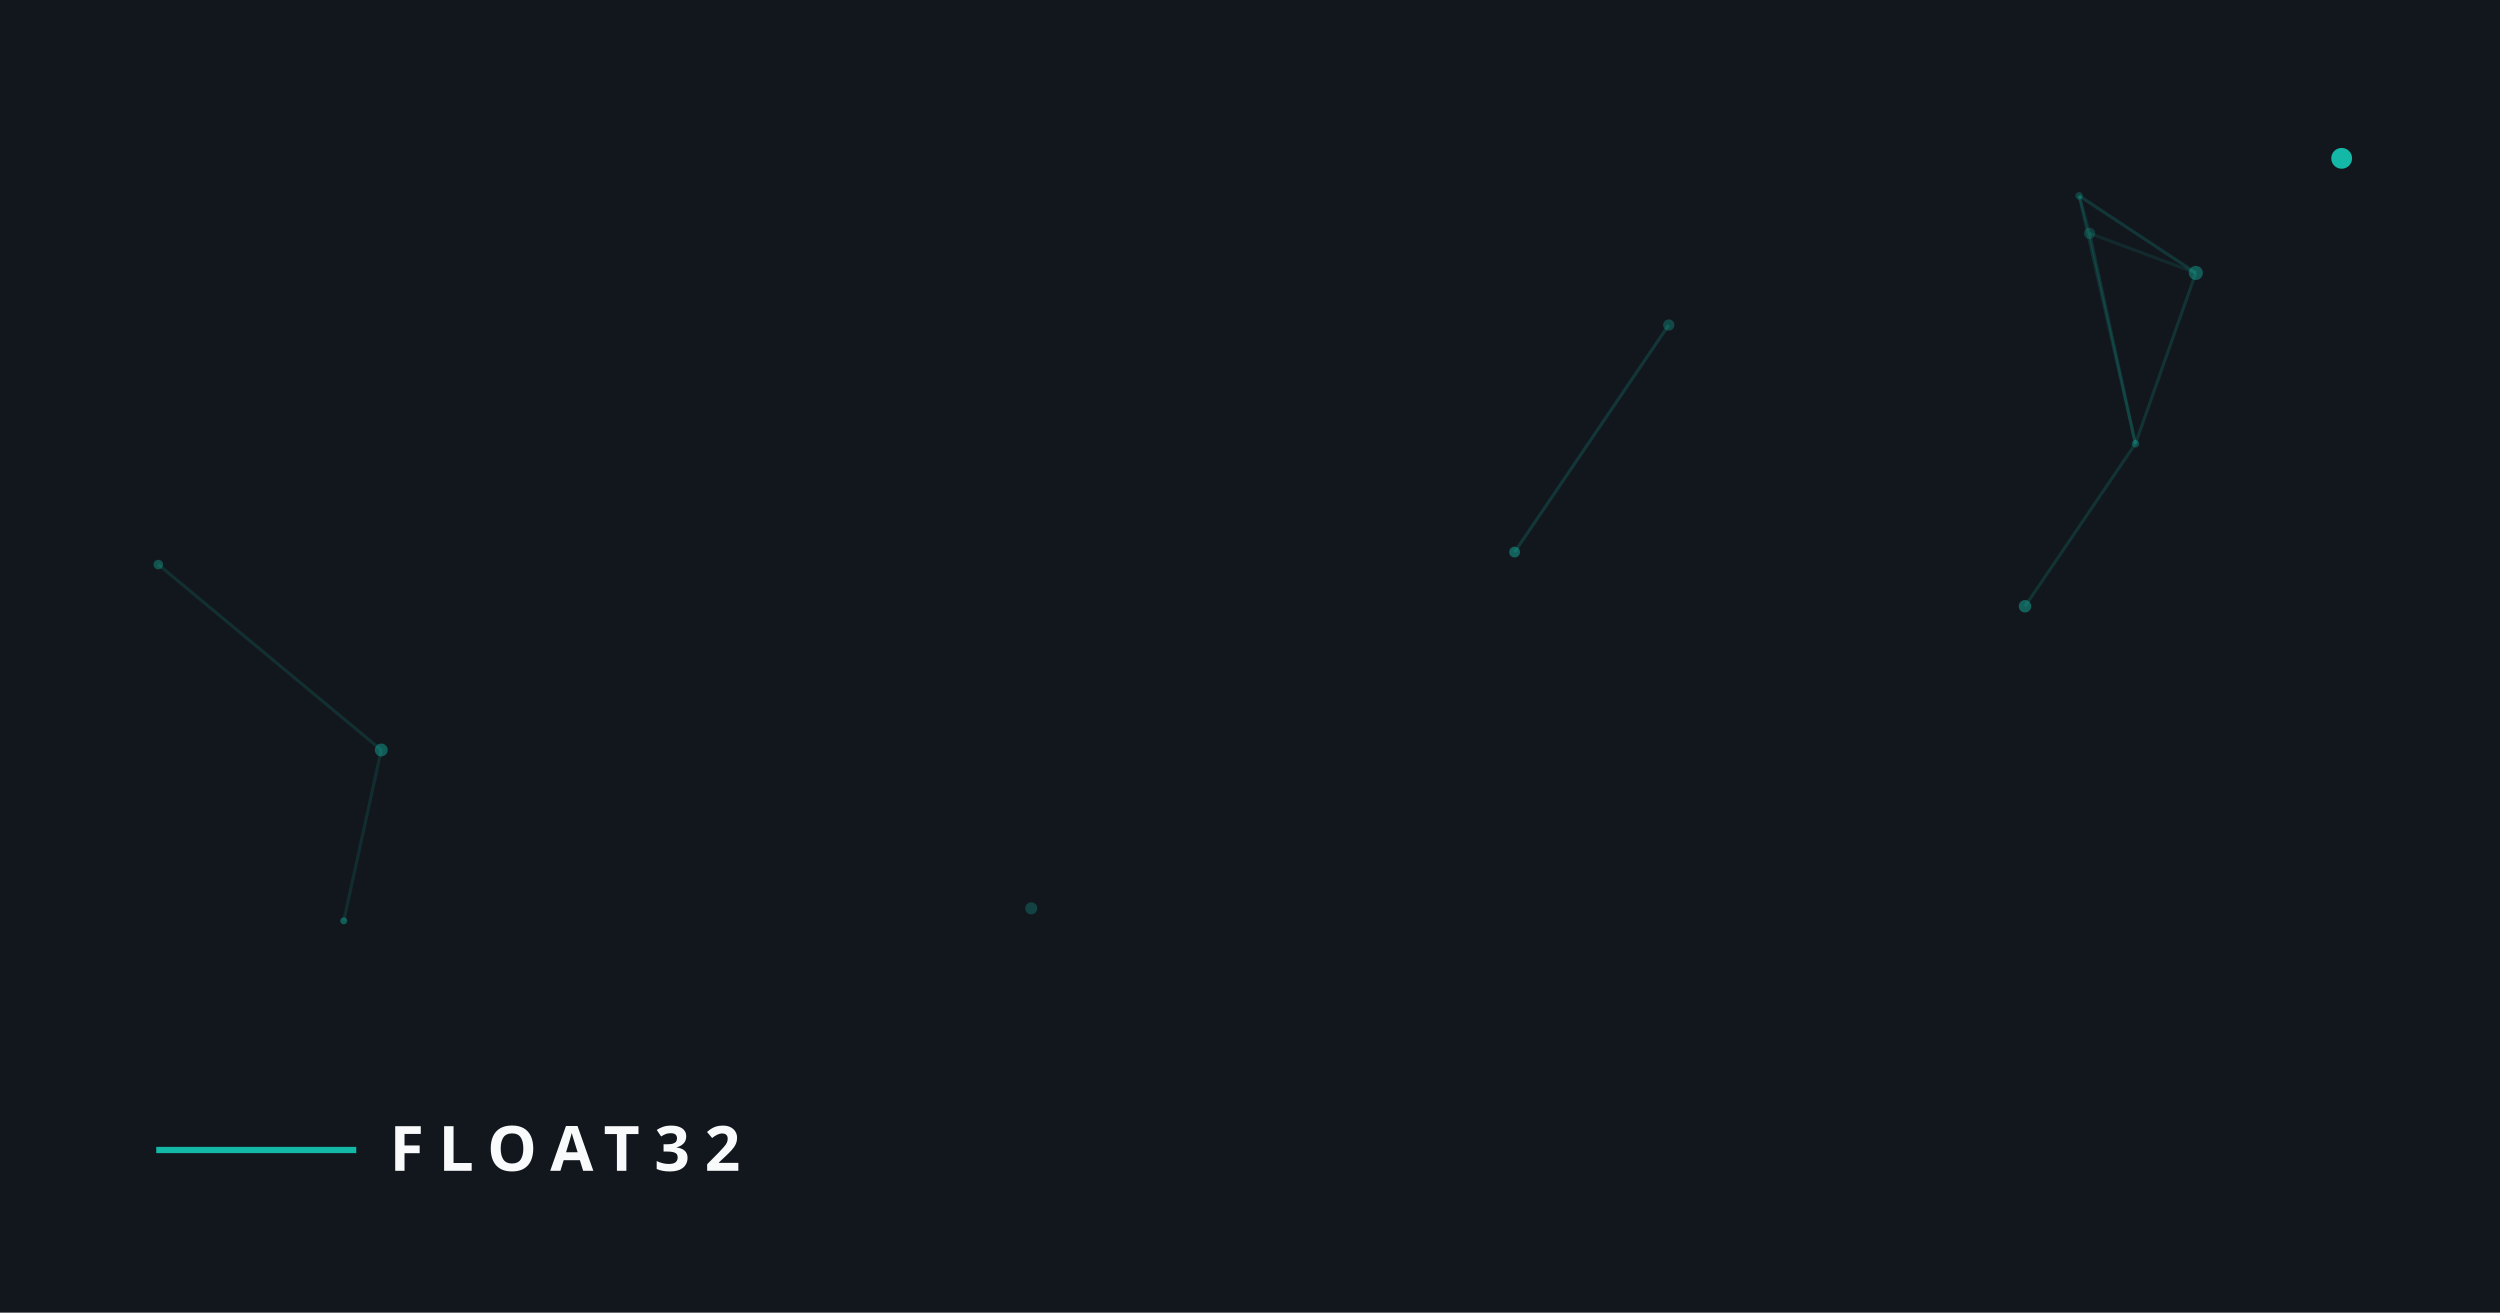
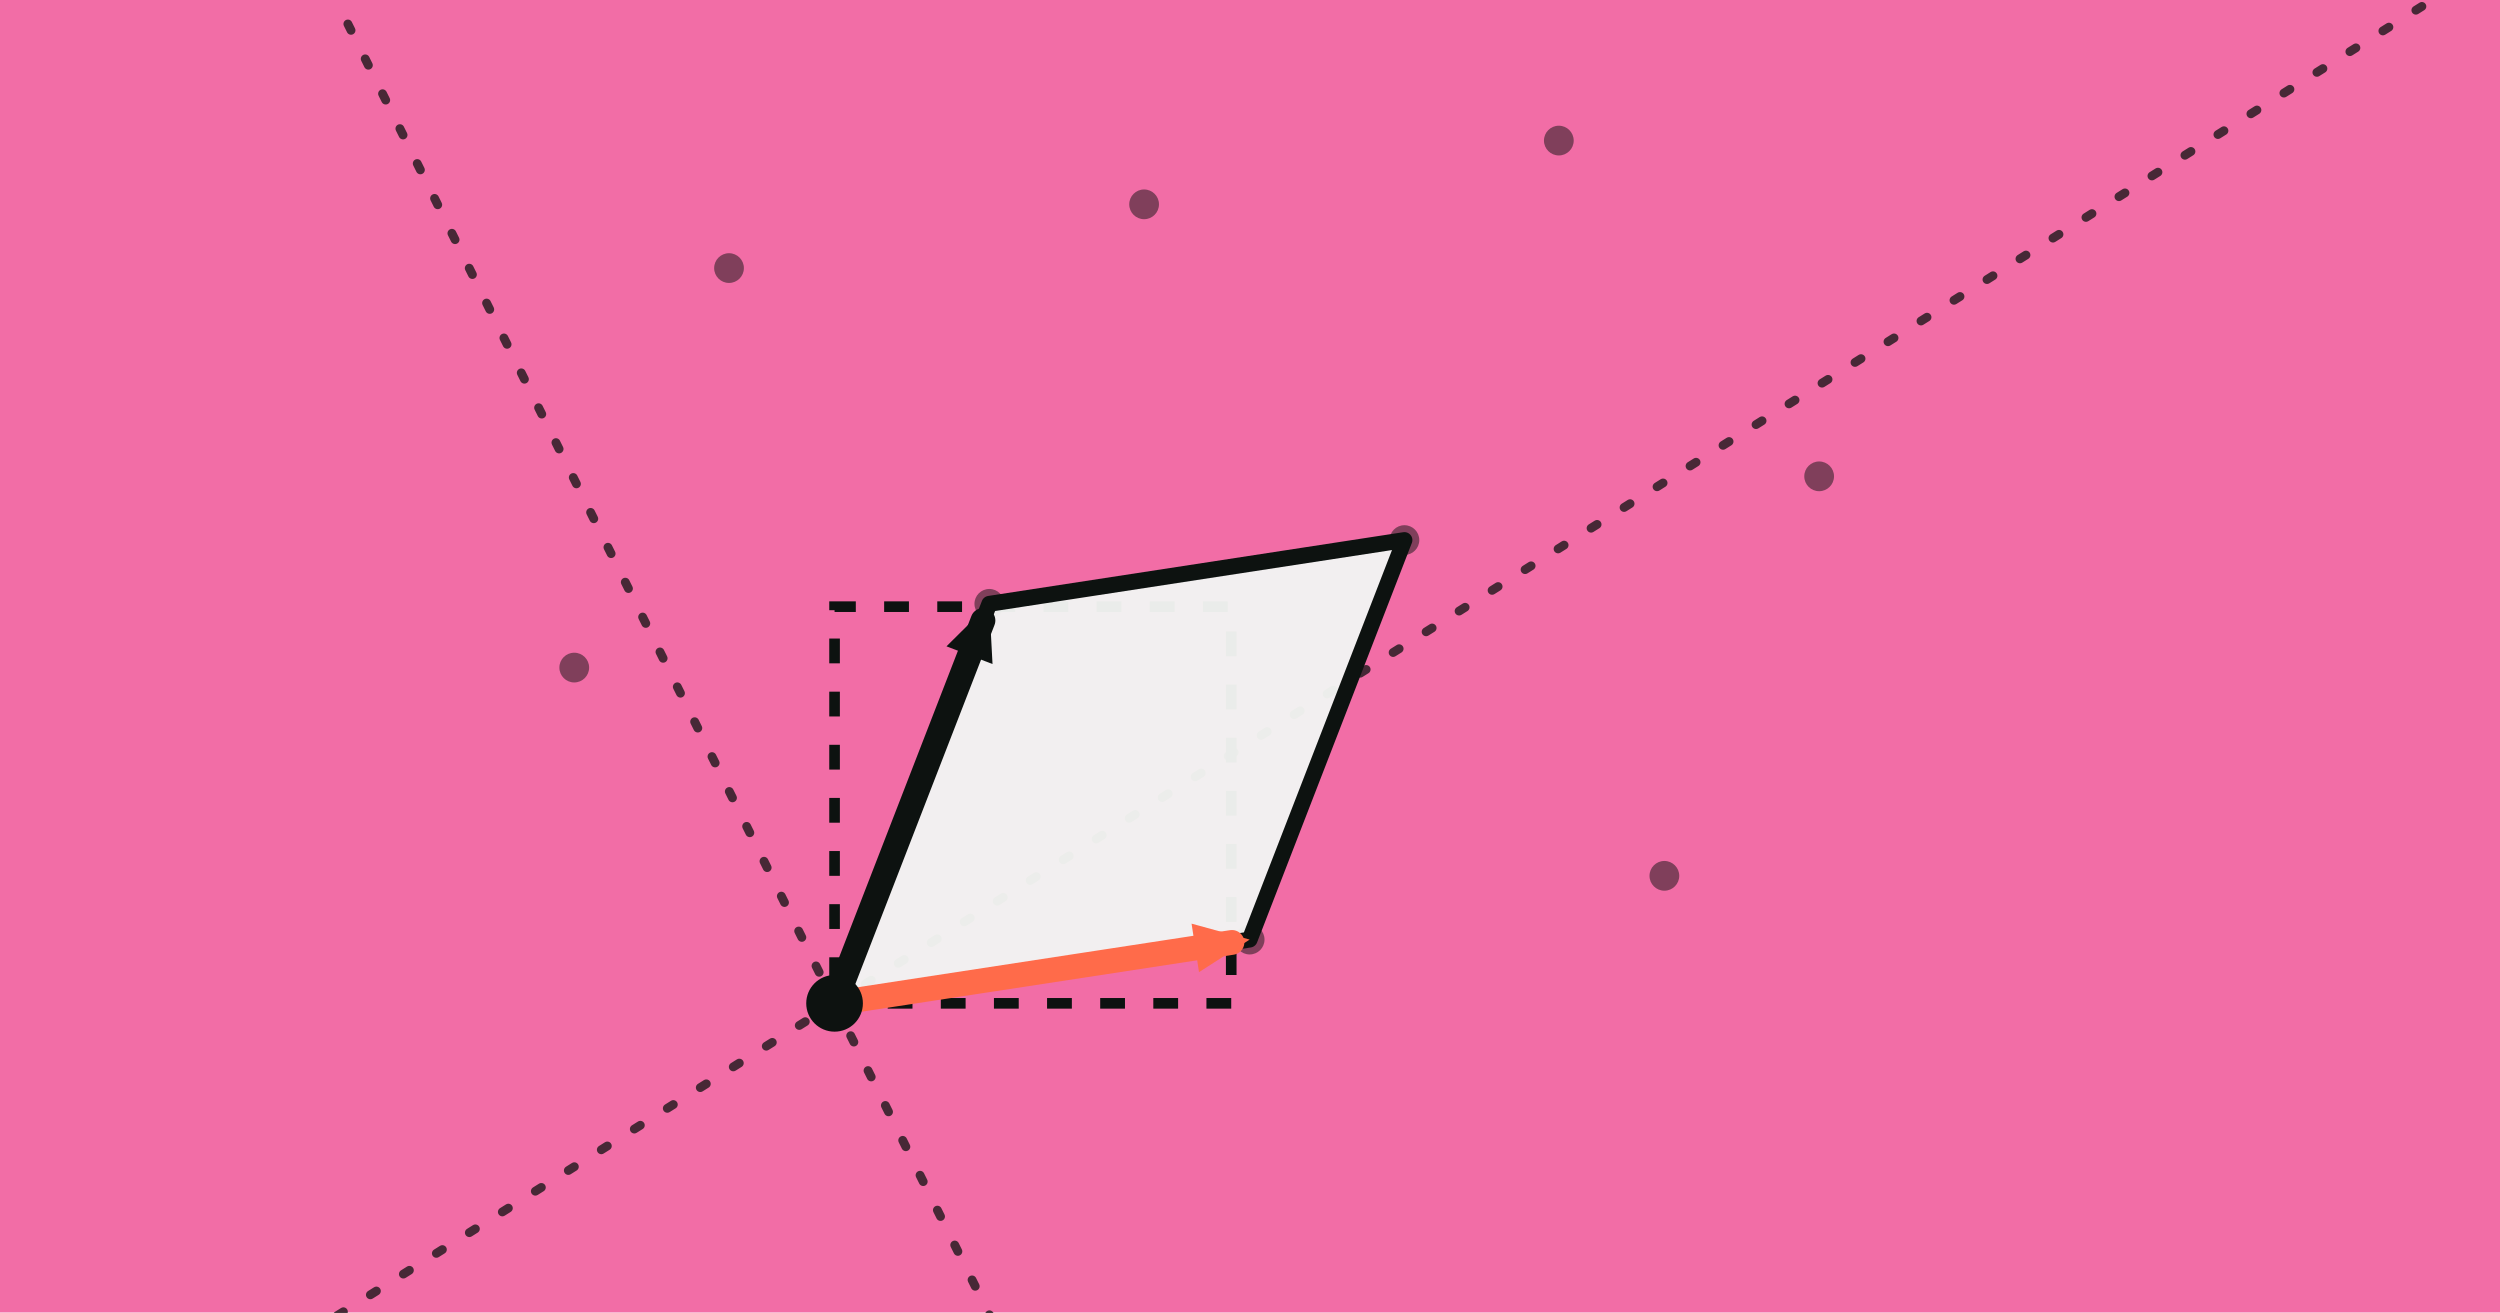
<svg xmlns="http://www.w3.org/2000/svg" viewBox="0 0 1200 630" width="1200" height="630">
-   <rect width="1200" height="630" fill="#0d1117" />
-   <rect x="0" y="0" width="1200" height="630" fill="#151b23" opacity="0.55" />
-   <g>
-     <line x1="972" y1="291" x2="1025" y2="213" stroke="rgba(20,184,166,0.17)" stroke-width="1.5" />
-     <line x1="165" y1="442" x2="183" y2="360" stroke="rgba(20,184,166,0.14)" stroke-width="1.5" />
-     <line x1="76" y1="271" x2="183" y2="360" stroke="rgba(20,184,166,0.15)" stroke-width="1.5" />
-     <line x1="1025" y1="213" x2="1054" y2="131" stroke="rgba(20,184,166,0.17)" stroke-width="1.5" />
-     <line x1="1025" y1="213" x2="1003" y2="112" stroke="rgba(20,184,166,0.17)" stroke-width="1.5" />
-     <line x1="1025" y1="213" x2="998" y2="94" stroke="rgba(20,184,166,0.15)" stroke-width="1.5" />
-     <line x1="1054" y1="131" x2="1003" y2="112" stroke="rgba(20,184,166,0.12)" stroke-width="1.5" />
-     <line x1="1054" y1="131" x2="998" y2="94" stroke="rgba(20,184,166,0.20)" stroke-width="1.5" />
-     <line x1="1003" y1="112" x2="998" y2="94" stroke="rgba(20,184,166,0.14)" stroke-width="1.5" />
-     <line x1="727" y1="265" x2="801" y2="156" stroke="rgba(20,184,166,0.20)" stroke-width="1.5" />
-     <circle cx="495" cy="436" r="2.9" fill="rgba(20,184,166,0.27)" />
-     <circle cx="972" cy="291" r="3.0" fill="rgba(20,184,166,0.45)" />
-     <circle cx="165" cy="442" r="1.7" fill="rgba(20,184,166,0.42)" />
-     <circle cx="76" cy="271" r="2.3" fill="rgba(20,184,166,0.37)" />
-     <circle cx="1025" cy="213" r="1.8" fill="rgba(20,184,166,0.32)" />
-     <circle cx="1054" cy="131" r="3.4" fill="rgba(20,184,166,0.41)" />
-     <circle cx="1003" cy="112" r="2.7" fill="rgba(20,184,166,0.24)" />
-     <circle cx="998" cy="94" r="1.8" fill="rgba(20,184,166,0.26)" />
-     <circle cx="183" cy="360" r="3.1" fill="rgba(20,184,166,0.43)" />
-     <circle cx="727" cy="265" r="2.6" fill="rgba(20,184,166,0.46)" />
-     <circle cx="801" cy="156" r="2.7" fill="rgba(20,184,166,0.31)" />
+   <rect width="1200" height="630" fill="#f26da6" />
+   <g transform="translate(192 43) scale(1.7)">
+     <circle cx="49.2" cy="163.2" r="4.2" fill="#0d1210" opacity="0.5" />
+     <circle cx="92.9" cy="50.4" r="4.2" fill="#0d1210" opacity="0.5" />
+     <circle cx="122.7" cy="258" r="4.2" fill="#0d1210" opacity="0.5" />
+     <circle cx="166.4" cy="145.2" r="4.2" fill="#0d1210" opacity="0.5" />
+     <circle cx="210.1" cy="32.4" r="4.2" fill="#0d1210" opacity="0.5" />
+     <circle cx="239.9" cy="240" r="4.2" fill="#0d1210" opacity="0.5" />
+     <circle cx="283.6" cy="127.2" r="4.2" fill="#0d1210" opacity="0.5" />
+     <circle cx="327.2" cy="14.4" r="4.2" fill="#0d1210" opacity="0.5" />
+     <circle cx="357" cy="222" r="4.2" fill="#0d1210" opacity="0.5" />
+     <circle cx="400.7" cy="109.2" r="4.2" fill="#0d1210" opacity="0.5" />
+     <line x1="-213.3" y1="469" x2="682.7" y2="-93.7" stroke="#0d1210" stroke-width="2.5" stroke-dasharray="2 9" stroke-linecap="round" opacity="0.75" />
+     <line x1="289.7" y1="594" x2="-155.6" y2="-302" stroke="#0d1210" stroke-width="2.5" stroke-dasharray="2 9" stroke-linecap="round" opacity="0.75" />
+     <polygon points="122.7,258 234.7,258 234.7,146 122.7,146" fill="none" stroke="#0d1210" stroke-width="3" stroke-dasharray="7 8" />
+     <polygon points="122.7,258 239.9,240 283.6,127.2 166.4,145.2" fill="#f3f5f2" opacity="0.96" />
+     <polygon pathLength="1" points="122.7,258 239.9,240 283.6,127.2 166.4,145.2" fill="none" stroke="#0d1210" stroke-width="4.5" stroke-linejoin="round" />
+     <line pathLength="1" x1="122.7" y1="258" x2="234.9" y2="240.8" stroke="#ff6b4a" stroke-width="7" stroke-linecap="round" />
+     <polygon points="239.9,240 225.6,249.2 223.5,235.5" fill="#ff6b4a" />
+     <line pathLength="1" x1="122.7" y1="258" x2="164.6" y2="149.9" stroke="#0d1210" stroke-width="7" stroke-linecap="round" />
+     <polygon points="166.4,145.2 167.3,162.2 154.3,157.2" fill="#0d1210" />
+     <circle cx="122.7" cy="258" r="8" fill="#0d1210" />
  </g>
-   <line x1="75" y1="552" x2="171" y2="552" stroke="#14b8a6" stroke-width="3" />
-   <text x="187" y="562" font-family="Sora, system-ui, sans-serif" font-size="30" font-weight="600" letter-spacing="7" fill="#f9fafb">FLOAT32</text>
-   <circle cx="1124" cy="76" r="5" fill="#14b8a6" />
</svg>
